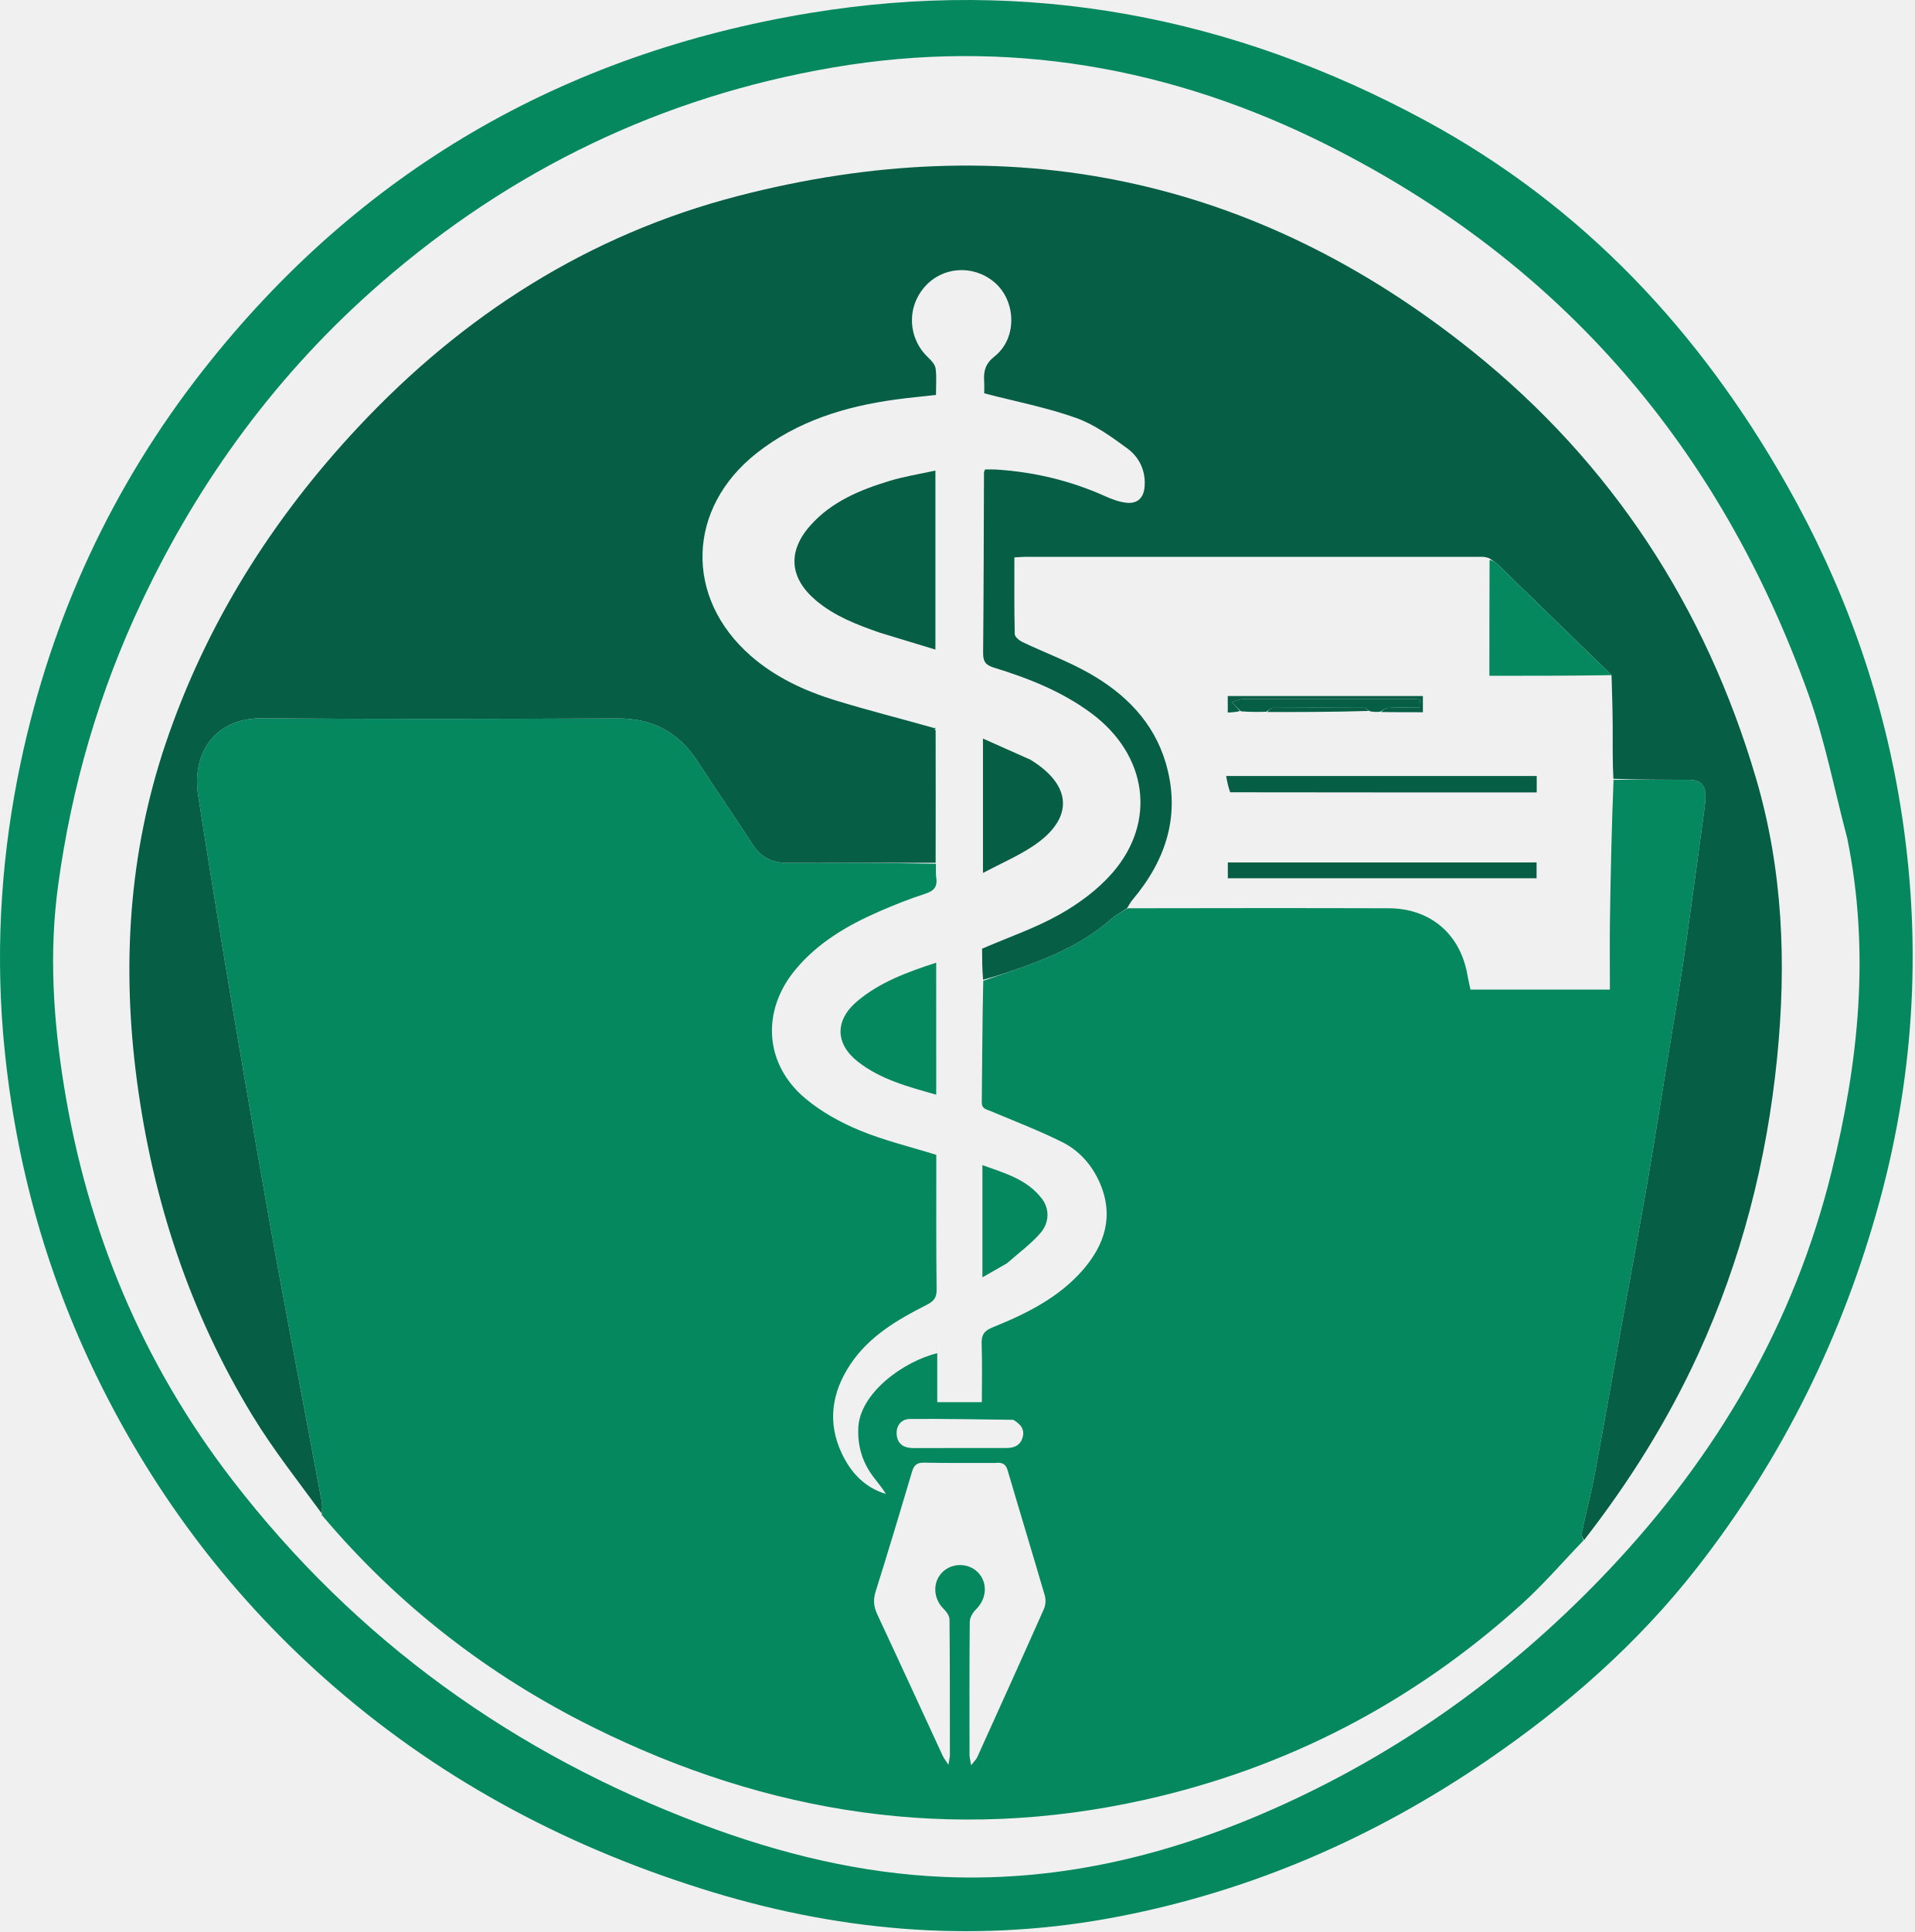
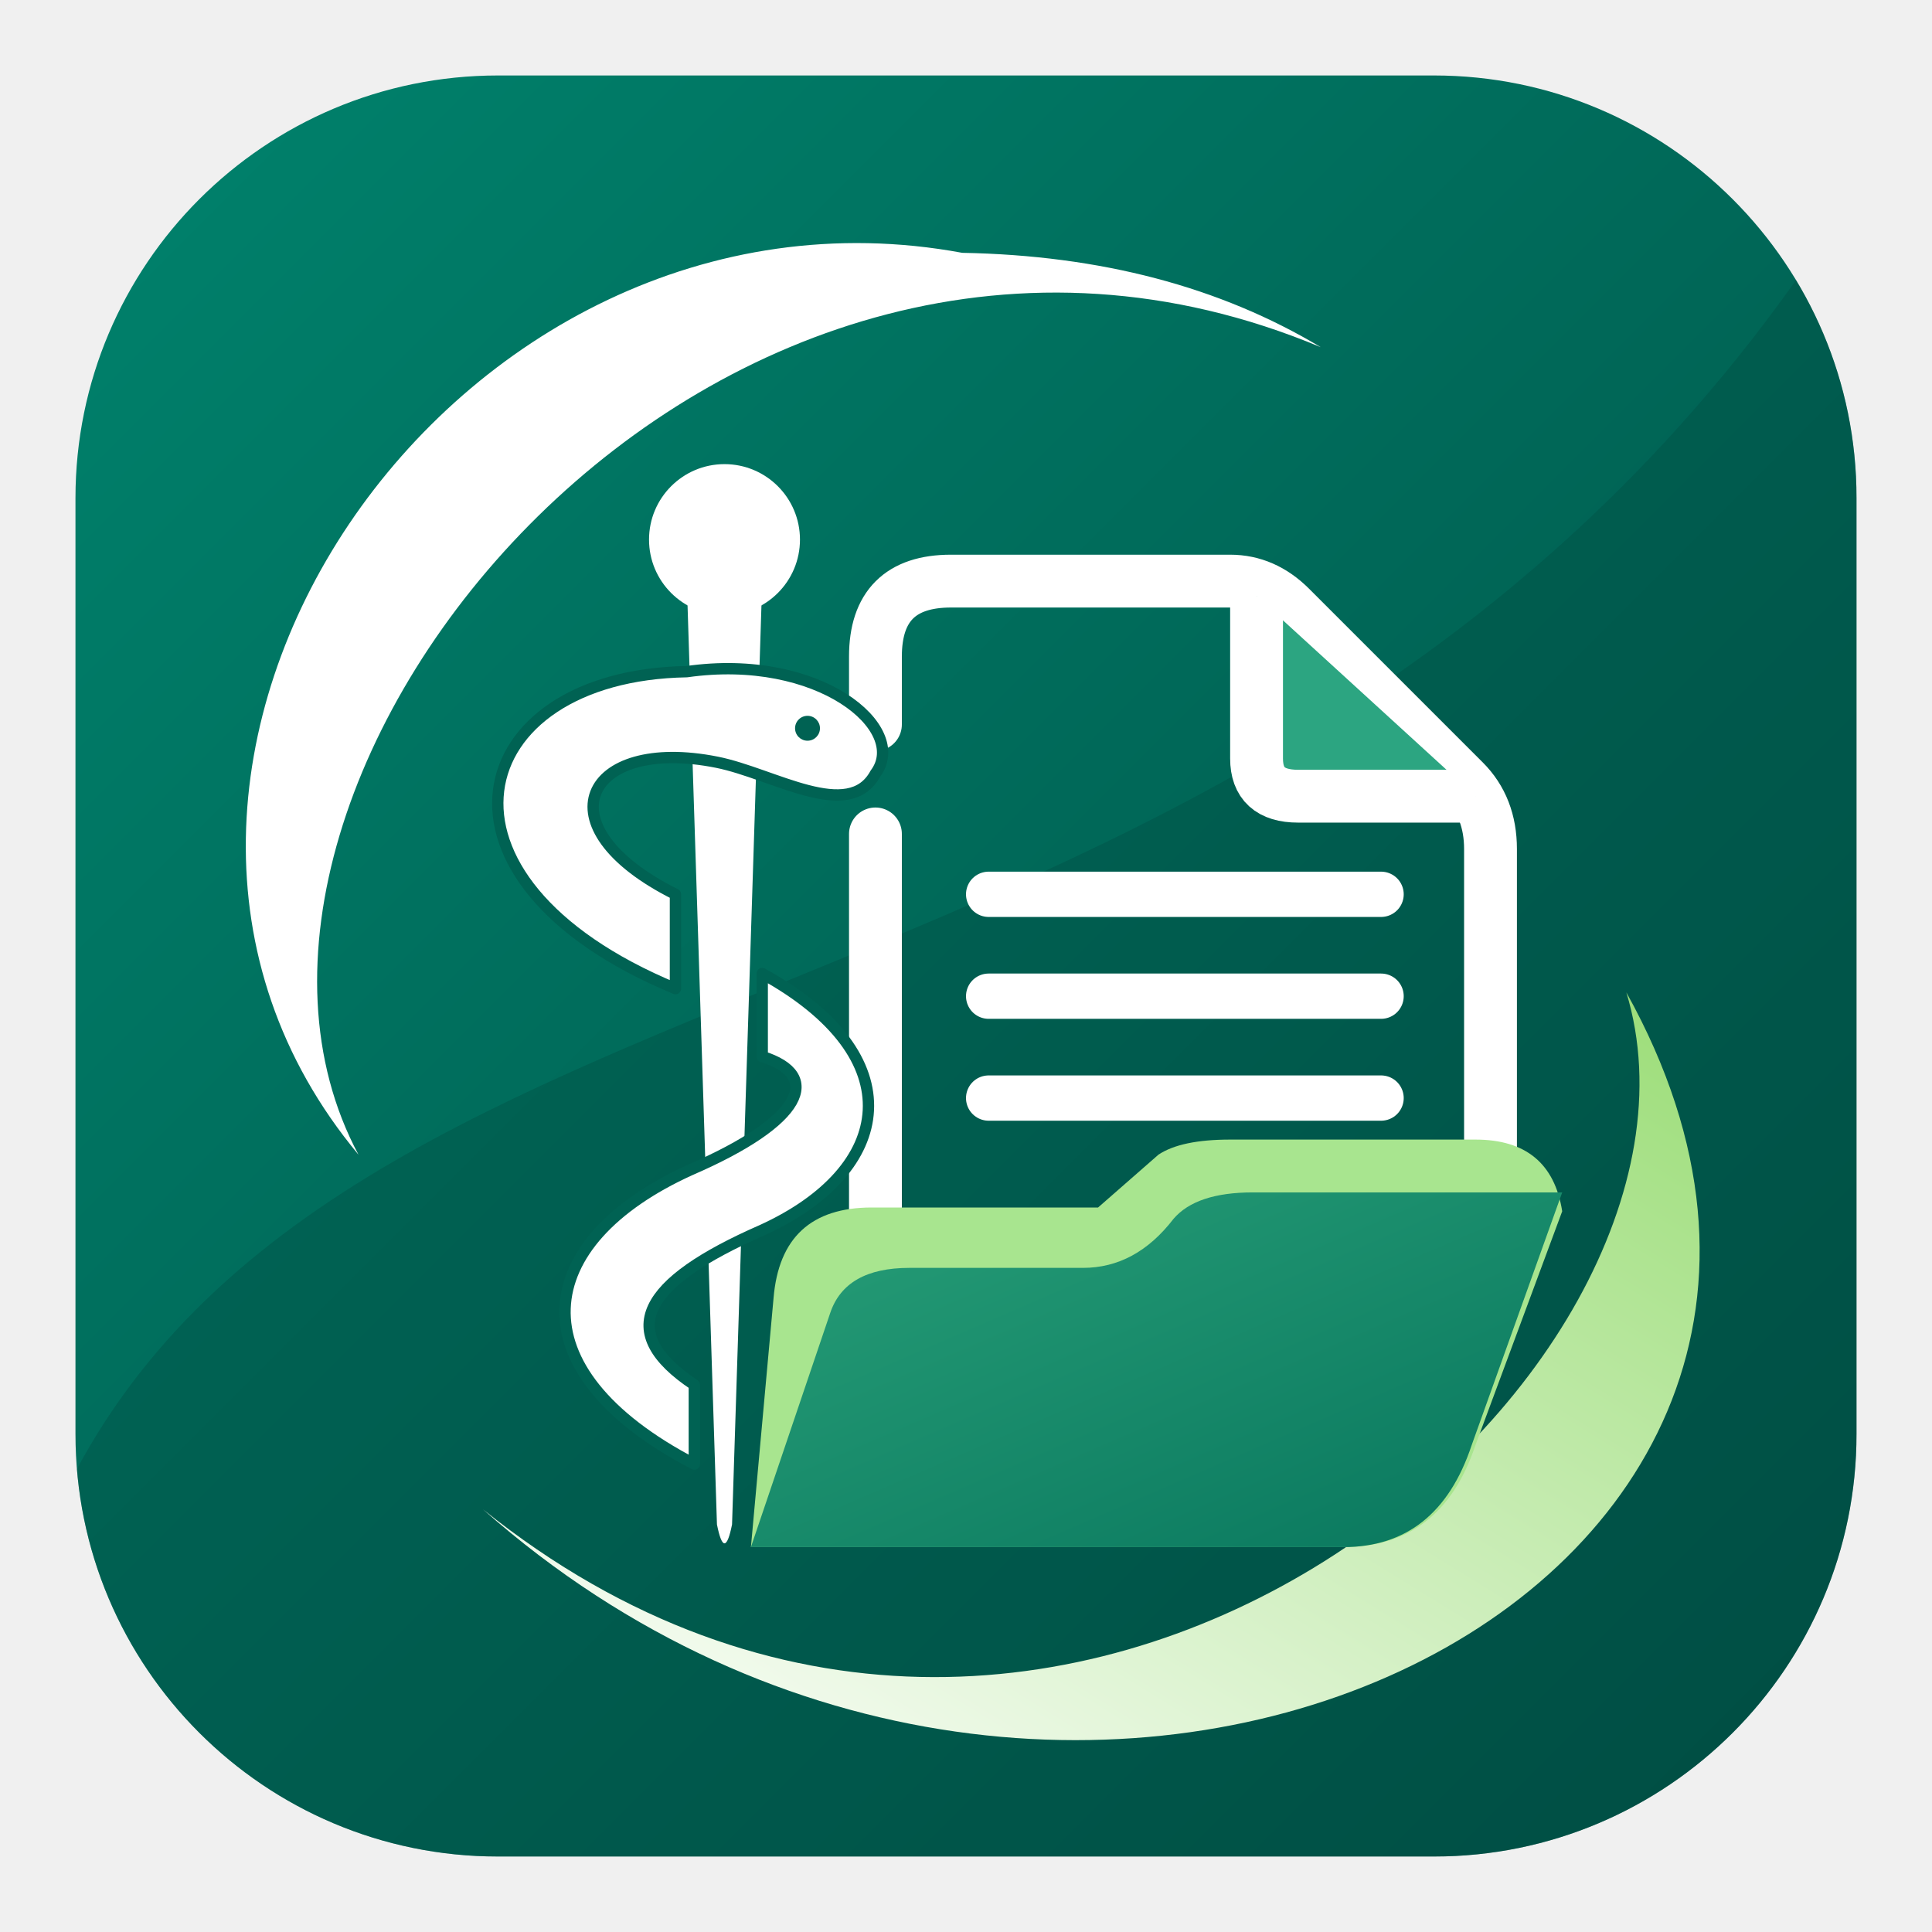
- <svg xmlns="http://www.w3.org/2000/svg" width="876" height="884" viewBox="0 0 876 884" fill="none">
-   <path d="M1.408 472.789C-2.027 430.682 0.877 389.421 9.533 348.607C23.58 282.375 51.365 222.301 93.144 169.112C164.247 78.59 257.413 24.587 370.686 5.936C470.048 -10.425 563.868 7.364 652.25 55.215C724.149 94.141 777.578 151.361 817.534 221.874C843.531 267.752 861.163 316.723 869.572 368.82C879.396 429.687 876.282 489.959 860.05 549.511C843.29 610.997 815.713 667.077 776.462 717.349C749.344 752.081 716.724 780.673 680.392 805.514C629.082 840.595 573.355 864.937 512.389 876.823C449.468 889.089 387.391 884.385 326.2 865.801C262.116 846.338 203.928 815.943 153.154 772.022C107.327 732.38 71.307 685.067 44.675 630.678C20.331 580.962 6.138 528.394 1.408 472.789ZM845.212 383.532C839.376 361.533 835.084 338.981 827.444 317.628C787.237 205.247 714.765 120.42 607.763 66.582C536.279 30.616 460.628 17.289 381.163 30.875C302.895 44.256 233.928 77.558 174.081 129.642C127.279 170.373 91.271 219.35 64.83 275.334C45.291 316.703 32.638 360.188 26.532 405.569C22.427 436.083 24.367 466.376 29.229 496.615C39.952 563.319 65.198 623.903 106.497 677.429C162.877 750.499 234.997 802.381 321.257 834.768C357.156 848.247 394.023 857.287 432.561 858.834C486.871 861.014 537.85 848.114 586.898 825.788C644.047 799.774 693.685 763.419 736.677 717.793C785.698 665.77 820.797 605.99 838.034 536.238C850.423 486.104 855.784 435.624 845.212 383.532Z" fill="#05885E" />
-   <path d="M724.477 704.903C715.026 714.702 706.115 725.099 696.031 734.197C646.458 778.929 589.015 808.917 523.846 823.488C435.673 843.202 351.553 830.159 271.202 790.229C223.685 766.616 182.415 734.748 147.849 693.917C147.608 693.294 147.361 693.124 147.113 692.954C147.113 692.954 147.234 692.917 147.291 692.52C147.319 690.459 147.527 688.752 147.226 687.14C142.46 661.604 137.604 636.085 132.82 610.553C129.651 593.64 126.475 576.728 123.463 559.788C119.468 537.313 115.592 514.817 111.735 492.317C108.242 471.938 104.772 451.555 101.423 431.152C97.754 408.794 94.153 386.424 90.675 364.036C87.573 344.062 98.825 328.485 119.748 328.653C174.046 329.086 228.35 328.939 282.65 328.714C298.731 328.647 310.637 335.139 319.281 348.503C327.491 361.198 336.126 373.619 344.322 386.324C348.133 392.231 353.329 394.812 360.146 394.803C382.799 394.774 405.452 394.776 428.198 395.221C428.306 397.674 428.088 399.709 428.386 401.664C429.032 405.899 427.213 407.707 423.21 408.99C416.095 411.269 409.119 414.065 402.265 417.057C387.806 423.368 374.345 431.206 364.036 443.555C348.255 462.459 349.691 486.933 368.555 502.673C375.831 508.744 384.551 513.578 393.341 517.218C404.498 521.838 416.395 524.67 428.406 528.408C428.406 530.271 428.404 532.424 428.406 534.576C428.422 553.067 428.318 571.559 428.555 590.047C428.603 593.823 427.217 595.426 423.995 597.057C410.557 603.858 397.563 611.453 388.989 624.422C380.512 637.245 378.479 650.966 385.233 665.177C389.387 673.92 395.711 680.661 405.383 683.585C403.648 680.755 401.508 678.287 399.555 675.68C394.593 669.059 392.36 661.748 392.721 653.307C393.401 637.404 413.448 622.877 428.843 619.17C428.843 626.722 428.843 634.148 428.843 641.569C435.837 641.569 442.27 641.569 449.252 641.569C449.252 632.531 449.46 623.737 449.159 614.961C449.021 610.92 450.164 608.968 454.125 607.363C469.46 601.148 484.306 593.895 495.45 581.097C505.6 569.44 509.697 556.302 503.287 541.394C499.767 533.208 493.919 526.514 486.022 522.578C475.345 517.256 464.148 512.974 453.139 508.329C451.176 507.501 449.178 507.394 449.217 504.26C449.449 485.777 449.448 467.29 449.892 448.753C456.811 446.397 463.396 444.18 469.91 441.772C483.784 436.643 497.121 430.543 508.342 420.55C510.504 418.624 513.187 417.284 516.075 415.578C556.161 415.507 595.802 415.456 635.442 415.585C654.578 415.647 668.247 427.475 671.457 446.274C671.838 448.504 672.387 450.706 672.834 452.803C694.099 452.803 714.865 452.803 736.616 452.803C736.616 441.927 736.485 431.311 736.644 420.699C736.962 399.397 737.438 378.097 738.288 356.798C750.052 356.794 761.376 356.738 772.7 356.805C778.102 356.837 780.32 359.04 780.36 364.353C780.378 366.654 780.021 368.967 779.718 371.259C778.637 379.455 777.528 387.648 776.391 395.837C774.211 411.556 772.12 427.288 769.773 442.982C767.817 456.063 765.547 469.098 763.418 482.154C760.224 501.738 757.176 521.348 753.8 540.9C750.17 561.924 746.217 582.891 742.434 603.888C738.241 627.161 734.194 650.46 729.849 673.704C728.119 682.963 725.713 692.093 723.76 701.313C723.528 702.41 724.216 703.702 724.477 704.903ZM455.278 669.378C444.454 669.363 433.628 669.48 422.809 669.254C419.521 669.185 418.204 670.372 417.305 673.408C411.875 691.741 406.346 710.047 400.626 728.293C399.446 732.057 399.78 735.202 401.423 738.716C411.49 760.24 421.38 781.847 431.358 803.412C431.849 804.472 432.619 805.403 433.964 807.487C434.328 805.059 434.624 804.004 434.624 802.949C434.625 782.3 434.649 761.65 434.451 741.003C434.436 739.4 433.127 737.483 431.875 736.275C426.95 731.521 426.554 723.958 431.235 719.337C435.66 714.967 443.127 715.026 447.461 719.463C452.075 724.188 451.513 731.563 446.543 736.407C445.096 737.817 443.741 740.147 443.722 742.07C443.516 762.384 443.581 782.7 443.61 803.016C443.612 804.165 443.957 805.313 444.343 807.706C445.831 805.788 446.676 805.039 447.101 804.1C457.318 781.537 467.533 758.973 477.589 736.339C478.384 734.548 478.634 732.062 478.094 730.202C472.525 711.058 466.687 691.991 461.077 672.858C460.266 670.089 458.924 668.965 455.278 669.378ZM463.641 649.646C447.851 649.475 432.06 649.116 416.273 649.267C412.424 649.304 409.92 652.288 410.29 656.467C410.689 660.976 413.819 662.574 417.956 662.576C432.108 662.582 446.26 662.533 460.413 662.54C463.885 662.542 466.705 661.514 467.835 657.928C468.962 654.354 467.367 651.824 463.641 649.646Z" fill="#05885E" />
-   <path d="M515.629 415.673C513.187 417.284 510.504 418.624 508.342 420.55C497.121 430.543 483.784 436.643 469.91 441.772C463.396 444.18 456.811 446.397 449.813 448.29C449.368 442.931 449.368 437.984 449.368 434.078C461.831 428.695 473.916 424.575 484.847 418.409C493.684 413.423 502.345 407.029 508.97 399.418C529.433 375.911 524.93 345.274 499.236 326.263C485.787 316.313 470.468 310.296 454.663 305.431C451.01 304.306 449.797 302.67 449.833 298.836C450.093 271.349 450.11 243.861 450.225 216.373C450.227 215.917 450.485 215.463 450.682 214.817C452.354 214.817 453.987 214.73 455.607 214.83C473.06 215.911 489.792 219.898 505.77 227.087C508.762 228.434 511.987 229.624 515.21 230.014C520.427 230.645 523.336 227.848 523.734 222.578C524.283 215.304 521.237 209.149 515.737 205.12C508.429 199.768 500.753 194.212 492.354 191.22C478.999 186.463 464.915 183.754 450.322 179.966C450.322 178.959 450.438 176.659 450.298 174.375C450.017 169.769 450.825 166.432 455.103 163.043C465.693 154.654 464.999 137.199 454.584 128.809C444.879 120.991 431.128 122.057 423.09 131.25C414.686 140.862 415.473 154.918 424.766 163.656C426.212 165.016 427.87 166.861 428.103 168.653C428.609 172.559 428.259 176.576 428.259 180.714C421.801 181.437 415.693 181.984 409.625 182.825C386.557 186.022 364.825 192.659 346.169 207.367C314.255 232.529 313.021 273.469 343.565 300.12C354.805 309.927 368.138 316.111 382.21 320.449C397.143 325.052 412.332 328.825 427.451 333.135C427.591 333.546 427.765 333.7 428.102 334.232C428.163 354.719 428.134 374.743 428.105 394.767C405.452 394.776 382.799 394.774 360.146 394.803C353.329 394.812 348.133 392.231 344.322 386.324C336.126 373.619 327.491 361.198 319.281 348.503C310.637 335.139 298.731 328.647 282.65 328.714C228.35 328.939 174.046 329.086 119.748 328.653C98.825 328.485 87.573 344.062 90.675 364.036C94.153 386.424 97.754 408.794 101.423 431.152C104.772 451.555 108.242 471.938 111.735 492.317C115.592 514.817 119.468 537.313 123.463 559.788C126.475 576.728 129.651 593.64 132.82 610.553C137.604 636.085 142.46 661.604 147.227 687.14C147.527 688.752 147.319 690.459 147.279 692.582C136.589 677.965 125.085 663.427 115.511 647.712C86.873 600.704 70 549.414 62.713 494.963C55.676 442.38 58.788 390.438 75.852 340.024C94.329 285.439 124.468 237.592 163.76 195.57C211.848 144.14 269.302 107.382 337.659 89.678C461.205 57.679 574.054 80.681 673.746 160.713C737.418 211.828 780.423 277.714 803.507 356.235C815.811 398.084 817.437 440.82 813.133 483.968C808.433 531.09 796.818 576.39 777.077 619.483C763.145 649.896 745.487 678.083 724.769 704.727C724.216 703.702 723.528 702.41 723.76 701.313C725.713 692.093 728.119 682.963 729.849 673.704C734.194 650.46 738.241 627.161 742.434 603.888C746.217 582.891 750.17 561.924 753.8 540.9C757.176 521.348 760.224 501.738 763.418 482.154C765.547 469.098 767.817 456.063 769.773 442.982C772.12 427.288 774.211 411.556 776.391 395.837C777.528 387.648 778.637 379.455 779.718 371.259C780.021 368.967 780.378 366.654 780.36 364.353C780.32 359.04 778.102 356.837 772.7 356.805C761.376 356.738 750.052 356.794 738.21 356.334C737.771 348.056 737.943 340.242 737.901 332.43C737.86 324.693 737.603 316.957 737.369 308.918C733.241 304.745 729.155 300.908 725.136 297.001C711.72 283.958 698.338 270.88 684.903 257.857C683.995 256.977 682.75 256.445 681.381 255.405C680.112 254.964 679.125 254.787 678.138 254.787C608.386 254.775 538.635 254.775 468.883 254.788C467.429 254.788 465.975 254.948 464.139 255.055C464.139 266.947 464.022 278.56 464.305 290.163C464.336 291.441 466.442 293.12 467.953 293.837C478.006 298.608 488.538 302.497 498.195 307.946C514.745 317.284 527.834 330.298 533.372 349.03C540.347 372.625 533.694 393.308 518.217 411.682C517.203 412.885 516.485 414.337 515.629 415.673Z" fill="#065E44" />
-   <path d="M147.174 693.198C147.361 693.124 147.608 693.294 147.741 693.61C147.496 693.652 147.366 693.547 147.174 693.198Z" fill="#065E44" />
-   <path d="M737.369 308.918C718.884 309.22 700.327 309.22 681.479 309.22C681.479 291.499 681.479 274.089 681.571 256.215C682.75 256.445 683.995 256.977 684.903 257.857C698.338 270.88 711.72 283.958 725.136 297.001C729.155 300.908 733.241 304.745 737.369 308.918Z" fill="#05885E" />
-   <path d="M427.451 333.135C427.78 332.836 428.029 332.959 428.085 333.549C427.765 333.7 427.592 333.546 427.451 333.135Z" fill="#05885E" />
-   <path d="M402.724 289.545C392.1 285.84 382.001 281.989 373.516 274.879C361.322 264.66 360.155 252.491 370.675 240.562C380.409 229.524 393.541 224.132 407.181 219.994C413.821 217.98 420.748 216.908 428.004 215.308C428.004 242.844 428.004 269.607 428.004 297.222C419.542 294.656 411.32 292.163 402.724 289.545Z" fill="#065E44" />
-   <path d="M428.368 481.794C428.37 488.263 428.37 494.232 428.37 500.891C415.49 497.229 402.951 493.935 392.558 485.802C381.989 477.532 381.982 466.701 392.296 458.047C402.664 449.347 415.101 444.804 428.366 440.472C428.366 454.472 428.366 467.883 428.368 481.794Z" fill="#05885E" />
-   <path d="M471.516 347.631C490.843 359.493 491.362 374.647 472.747 387.078C465.806 391.713 457.999 395.053 449.758 399.423C449.758 378.371 449.758 358.821 449.758 337.936C457.191 341.243 464.19 344.356 471.516 347.631Z" fill="#065E44" />
-   <path d="M460.659 578.079C456.94 580.222 453.526 582.164 449.512 584.448C449.512 567.117 449.512 550.598 449.512 533.114C459.721 536.792 469.956 539.567 476.774 548.537C480.202 553.047 480.271 559.376 475.995 564.263C471.573 569.316 466.021 573.381 460.659 578.079Z" fill="#05885E" />
-   <path d="M562.886 362.512C561.992 360.129 561.549 357.817 561.021 355.067C608.813 355.067 655.831 355.067 703.136 355.067C703.136 357.395 703.136 359.644 703.136 362.584C656.482 362.584 609.909 362.584 562.886 362.512Z" fill="#065E44" />
-   <path d="M602.39 394.625C636.164 394.625 669.438 394.625 703.071 394.625C703.071 397.063 703.071 399.274 703.071 401.863C656.089 401.863 609.094 401.863 561.799 401.863C561.799 399.598 561.799 397.508 561.799 394.625C575.094 394.625 588.492 394.625 602.39 394.625Z" fill="#065E44" />
-   <path d="M631.388 325.686C629.994 325.758 628.6 325.831 626.695 325.409C625.501 324.546 624.82 323.86 624.135 323.857C610.206 323.79 596.277 323.764 582.349 323.878C581.358 323.887 580.375 325.047 579.388 325.672C575.689 325.753 571.99 325.834 567.761 325.454C566.01 323.744 564.79 322.493 563.569 321.243C565.341 320.761 567.112 319.864 568.886 319.858C594.481 319.768 620.077 319.794 645.673 319.806C646.949 319.807 648.225 319.927 649.698 320.001C649.629 321.385 649.574 322.485 649.509 323.794C644.633 323.794 639.982 323.655 635.348 323.881C634.002 323.946 632.707 325.055 631.388 325.686Z" fill="#065E44" />
-   <path d="M631.847 325.79C632.707 325.055 634.002 323.946 635.348 323.881C639.982 323.655 644.633 323.794 649.509 323.794C649.574 322.485 649.629 321.385 649.698 320.001C648.225 319.927 646.949 319.807 645.674 319.806C620.078 319.794 594.481 319.768 568.886 319.858C567.112 319.864 565.341 320.761 563.569 321.243C564.79 322.493 566.01 323.744 567.31 325.349C565.615 325.812 563.841 325.919 561.77 326.043C561.77 323.324 561.77 321.068 561.77 318.48C591.476 318.48 621.115 318.48 651.047 318.48C651.047 320.827 651.047 323.048 651.047 325.893C644.8 325.893 638.553 325.893 631.847 325.79Z" fill="#065E44" />
-   <path d="M579.847 325.776C580.375 325.047 581.358 323.887 582.349 323.879C596.277 323.764 610.206 323.79 624.135 323.857C624.82 323.86 625.501 324.546 626.287 325.301C611.029 325.753 595.668 325.817 579.847 325.776Z" fill="#065E44" />
+ <svg xmlns="http://www.w3.org/2000/svg" viewBox="0 0 512 512" role="img" aria-label="CREMEPE Office">
+   <defs>
+     <linearGradient id="bg" x1="0" y1="0" x2="1" y2="1">
+       <stop stop-color="#00836D" />
+       <stop offset="1" stop-color="#004D43" />
+     </linearGradient>
+     <linearGradient id="folder" x1="0" y1="0" x2="1" y2="1">
+       <stop stop-color="#289F78" />
+       <stop offset="1" stop-color="#08765D" />
+     </linearGradient>
+     <linearGradient id="arc" x1="0" y1="1" x2="1" y2="0">
+       <stop stop-color="#FFFFFF" />
+       <stop offset="1" stop-color="#9BDD77" />
+     </linearGradient>
+     <clipPath id="clip">
+       <rect x="20" y="20" width="472" height="472" rx="112" />
+     </clipPath>
+   </defs>
+   <g clip-path="url(#clip)">
+     <rect x="20" y="20" width="472" height="472" fill="url(#bg)" />
+     <path d="M20 390 C100 240 350 280 492 50 V492 H20Z" fill="#004D43" opacity=".38" />
+     <path d="M95 306 C10 204 120 42 255 67 Q310 68 350 92 C190 25 42 207 95 306Z" fill="#FFFFFF" />
+     <path d="M128 400 C280 522 462 365 431 263 C520 423 283 537 128 400Z" fill="url(#arc)" />
+     <path d="M232 192 V174 Q232 154 252 154 H326 Q335 154 342 161 L388 207 Q395 214 395 225 V331 H232 V221" fill="none" stroke="#FFFFFF" stroke-width="14" stroke-linecap="round" stroke-linejoin="round" />
+     <path d="M333 158 V201 Q333 211 344 211 H391" fill="#2CA581" stroke="#FFFFFF" stroke-width="14" stroke-linejoin="round" />
+     <path d="M262 237 H366 M262 264 H366 M262 291 H366" stroke="#FFFFFF" stroke-width="12" stroke-linecap="round" />
+     <circle cx="192" cy="143" r="20" fill="#FFFFFF" />
+     <path d="M182 154 H202 L194 404 Q192 414 190 404Z" fill="#FFFFFF" />
+     <path d="M179 262 C109 233 123 179 182 178 C217 173 241 193 232 205 C225 218 205 205 190 202 C155 195 143 219 179 237 Z" fill="#FFFFFF" stroke="#006253" stroke-width="3" stroke-linejoin="round" />
+     <path d="M202 258 C242 280 237 310 202 326 C170 340 163 353 184 367 L184 388 C136 363 141 329 183 310 C213 297 218 285 202 280Z" fill="#FFFFFF" stroke="#006253" stroke-width="3" stroke-linejoin="round" />
+     <circle cx="214" cy="193" r="3.3" fill="#006253" />
+     <path d="M199 410 L205 344 Q207 320 231 320 H291 L307 306 Q313 302 326 302 H391 Q411 302 414 321 L391 383 Q382 410 356 410Z" fill="#A8E58F" />
+     <path d="M199 410 L220 348 Q224 336 241 336 H287 Q301 336 311 323 Q317 316 332 316 H414 L390 383 Q381 410 356 410Z" fill="url(#folder)" />
+   </g>
</svg>
